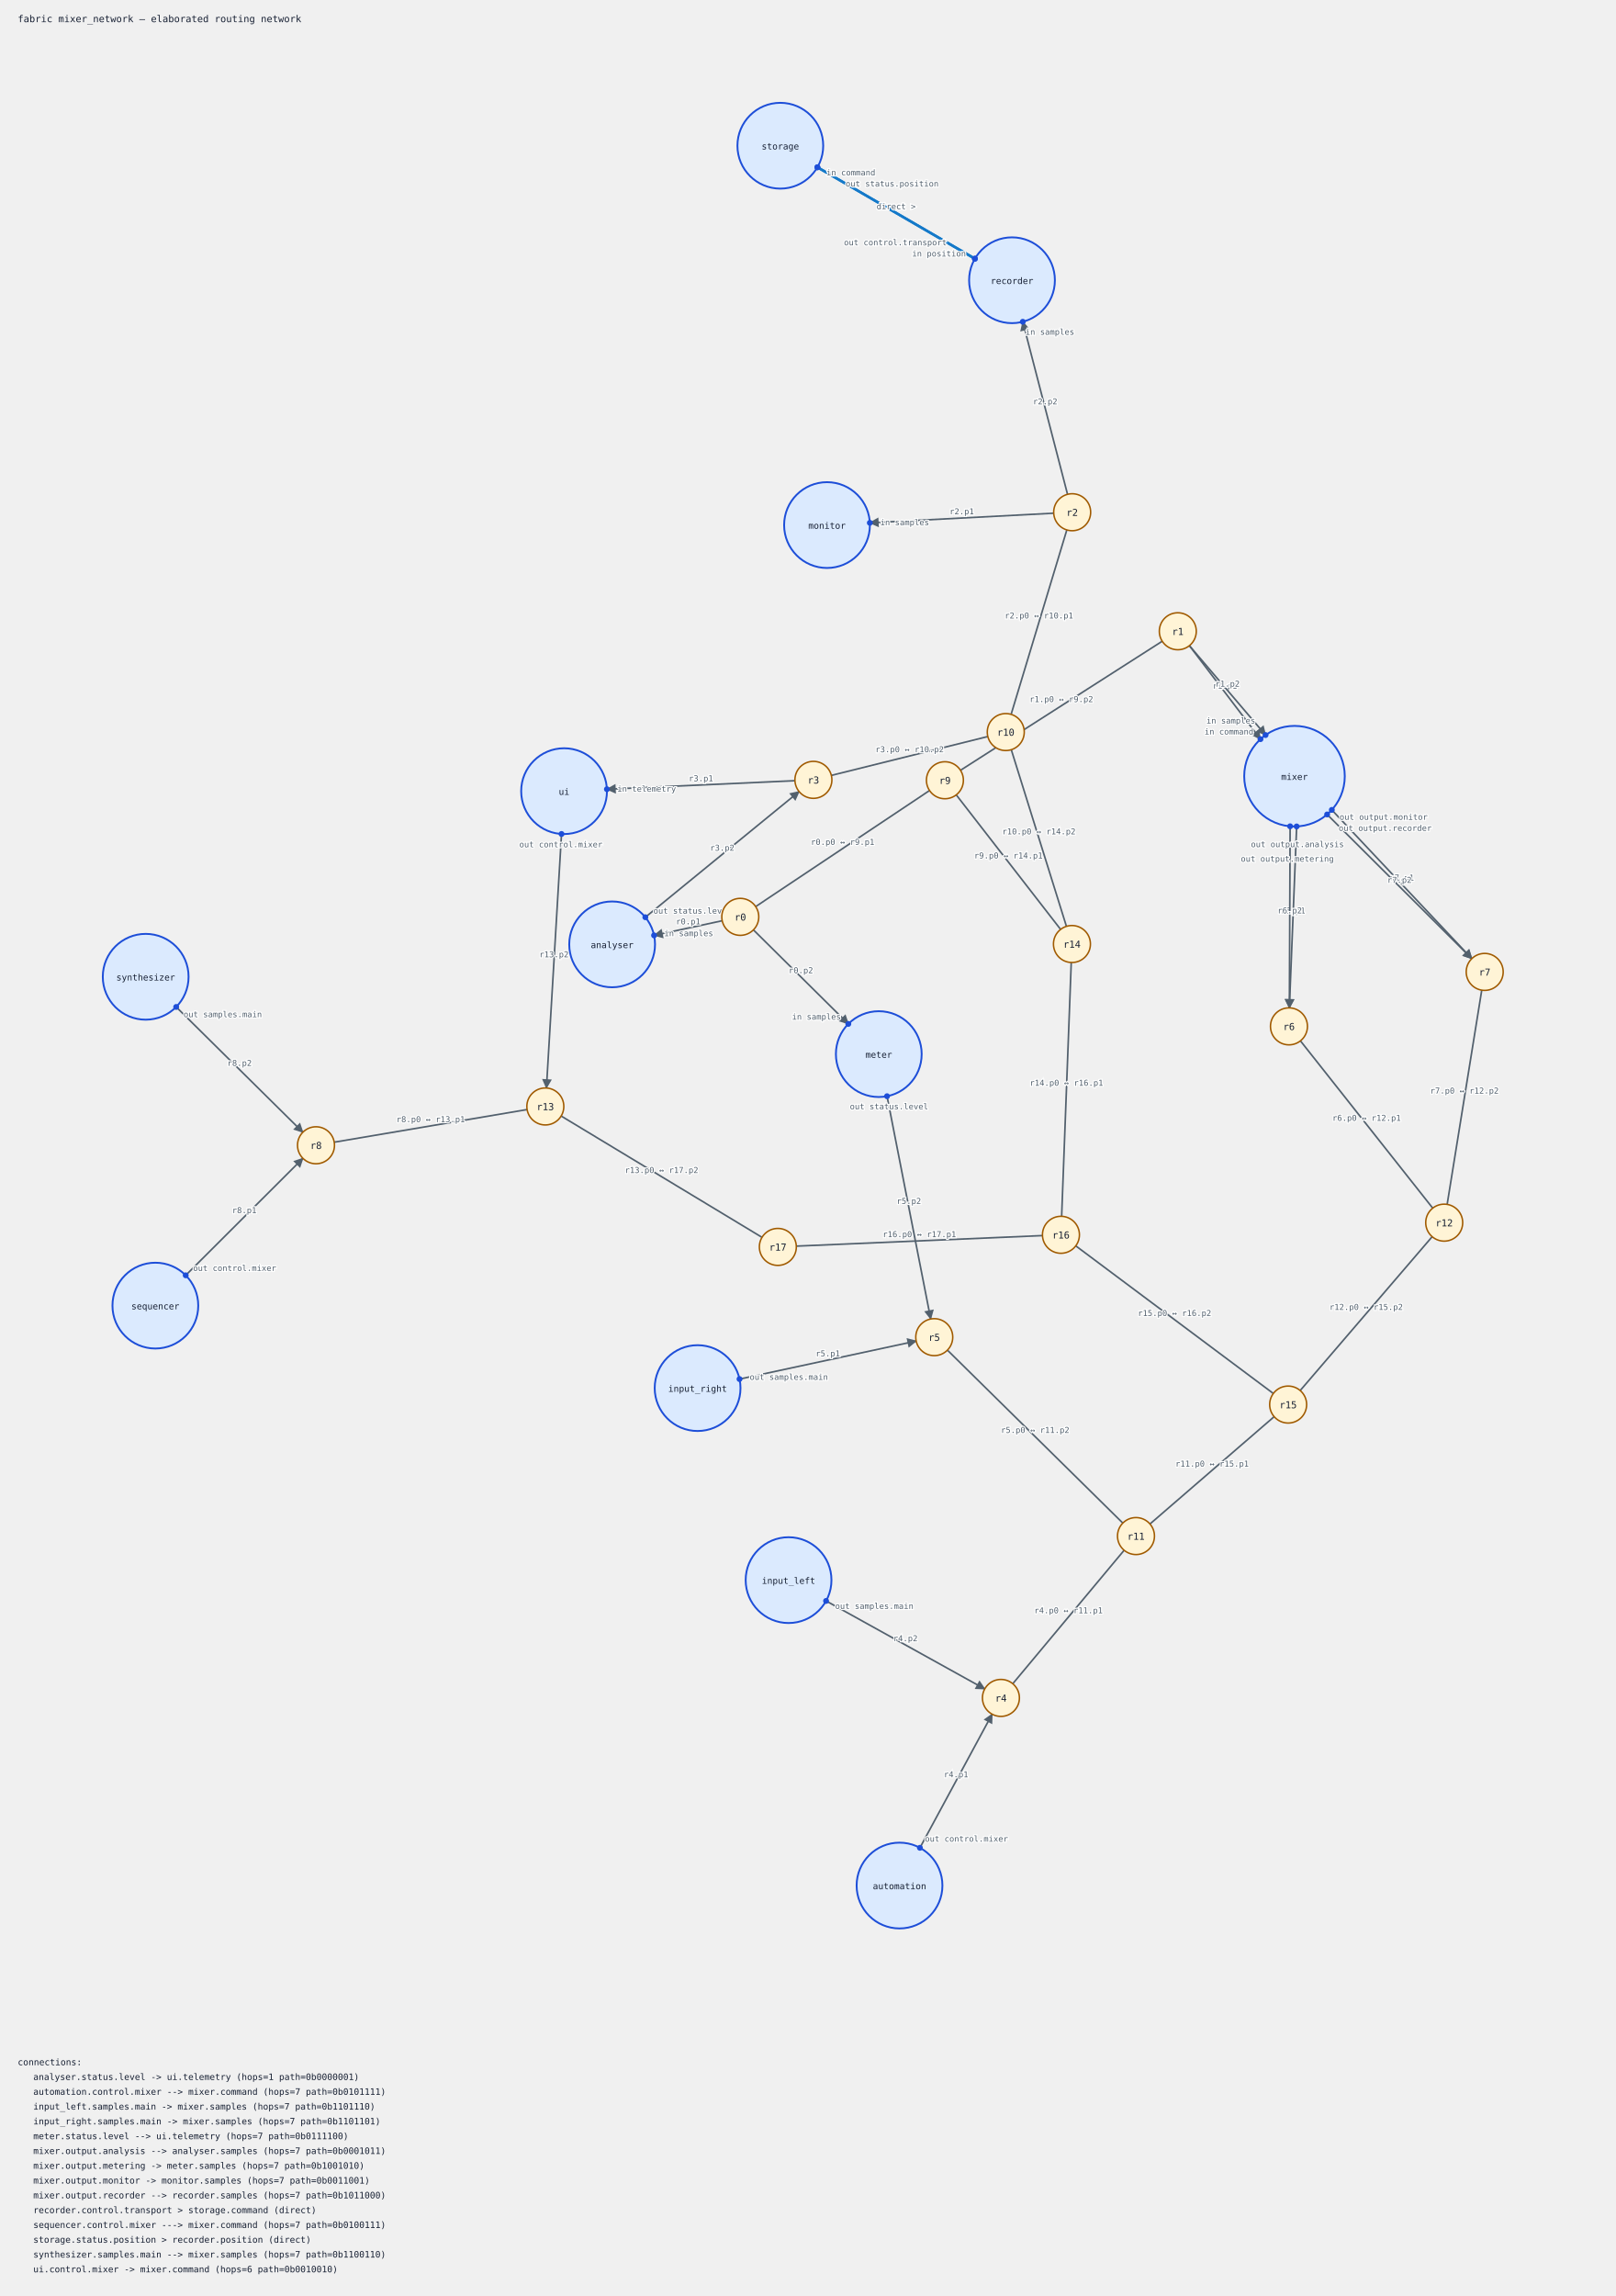
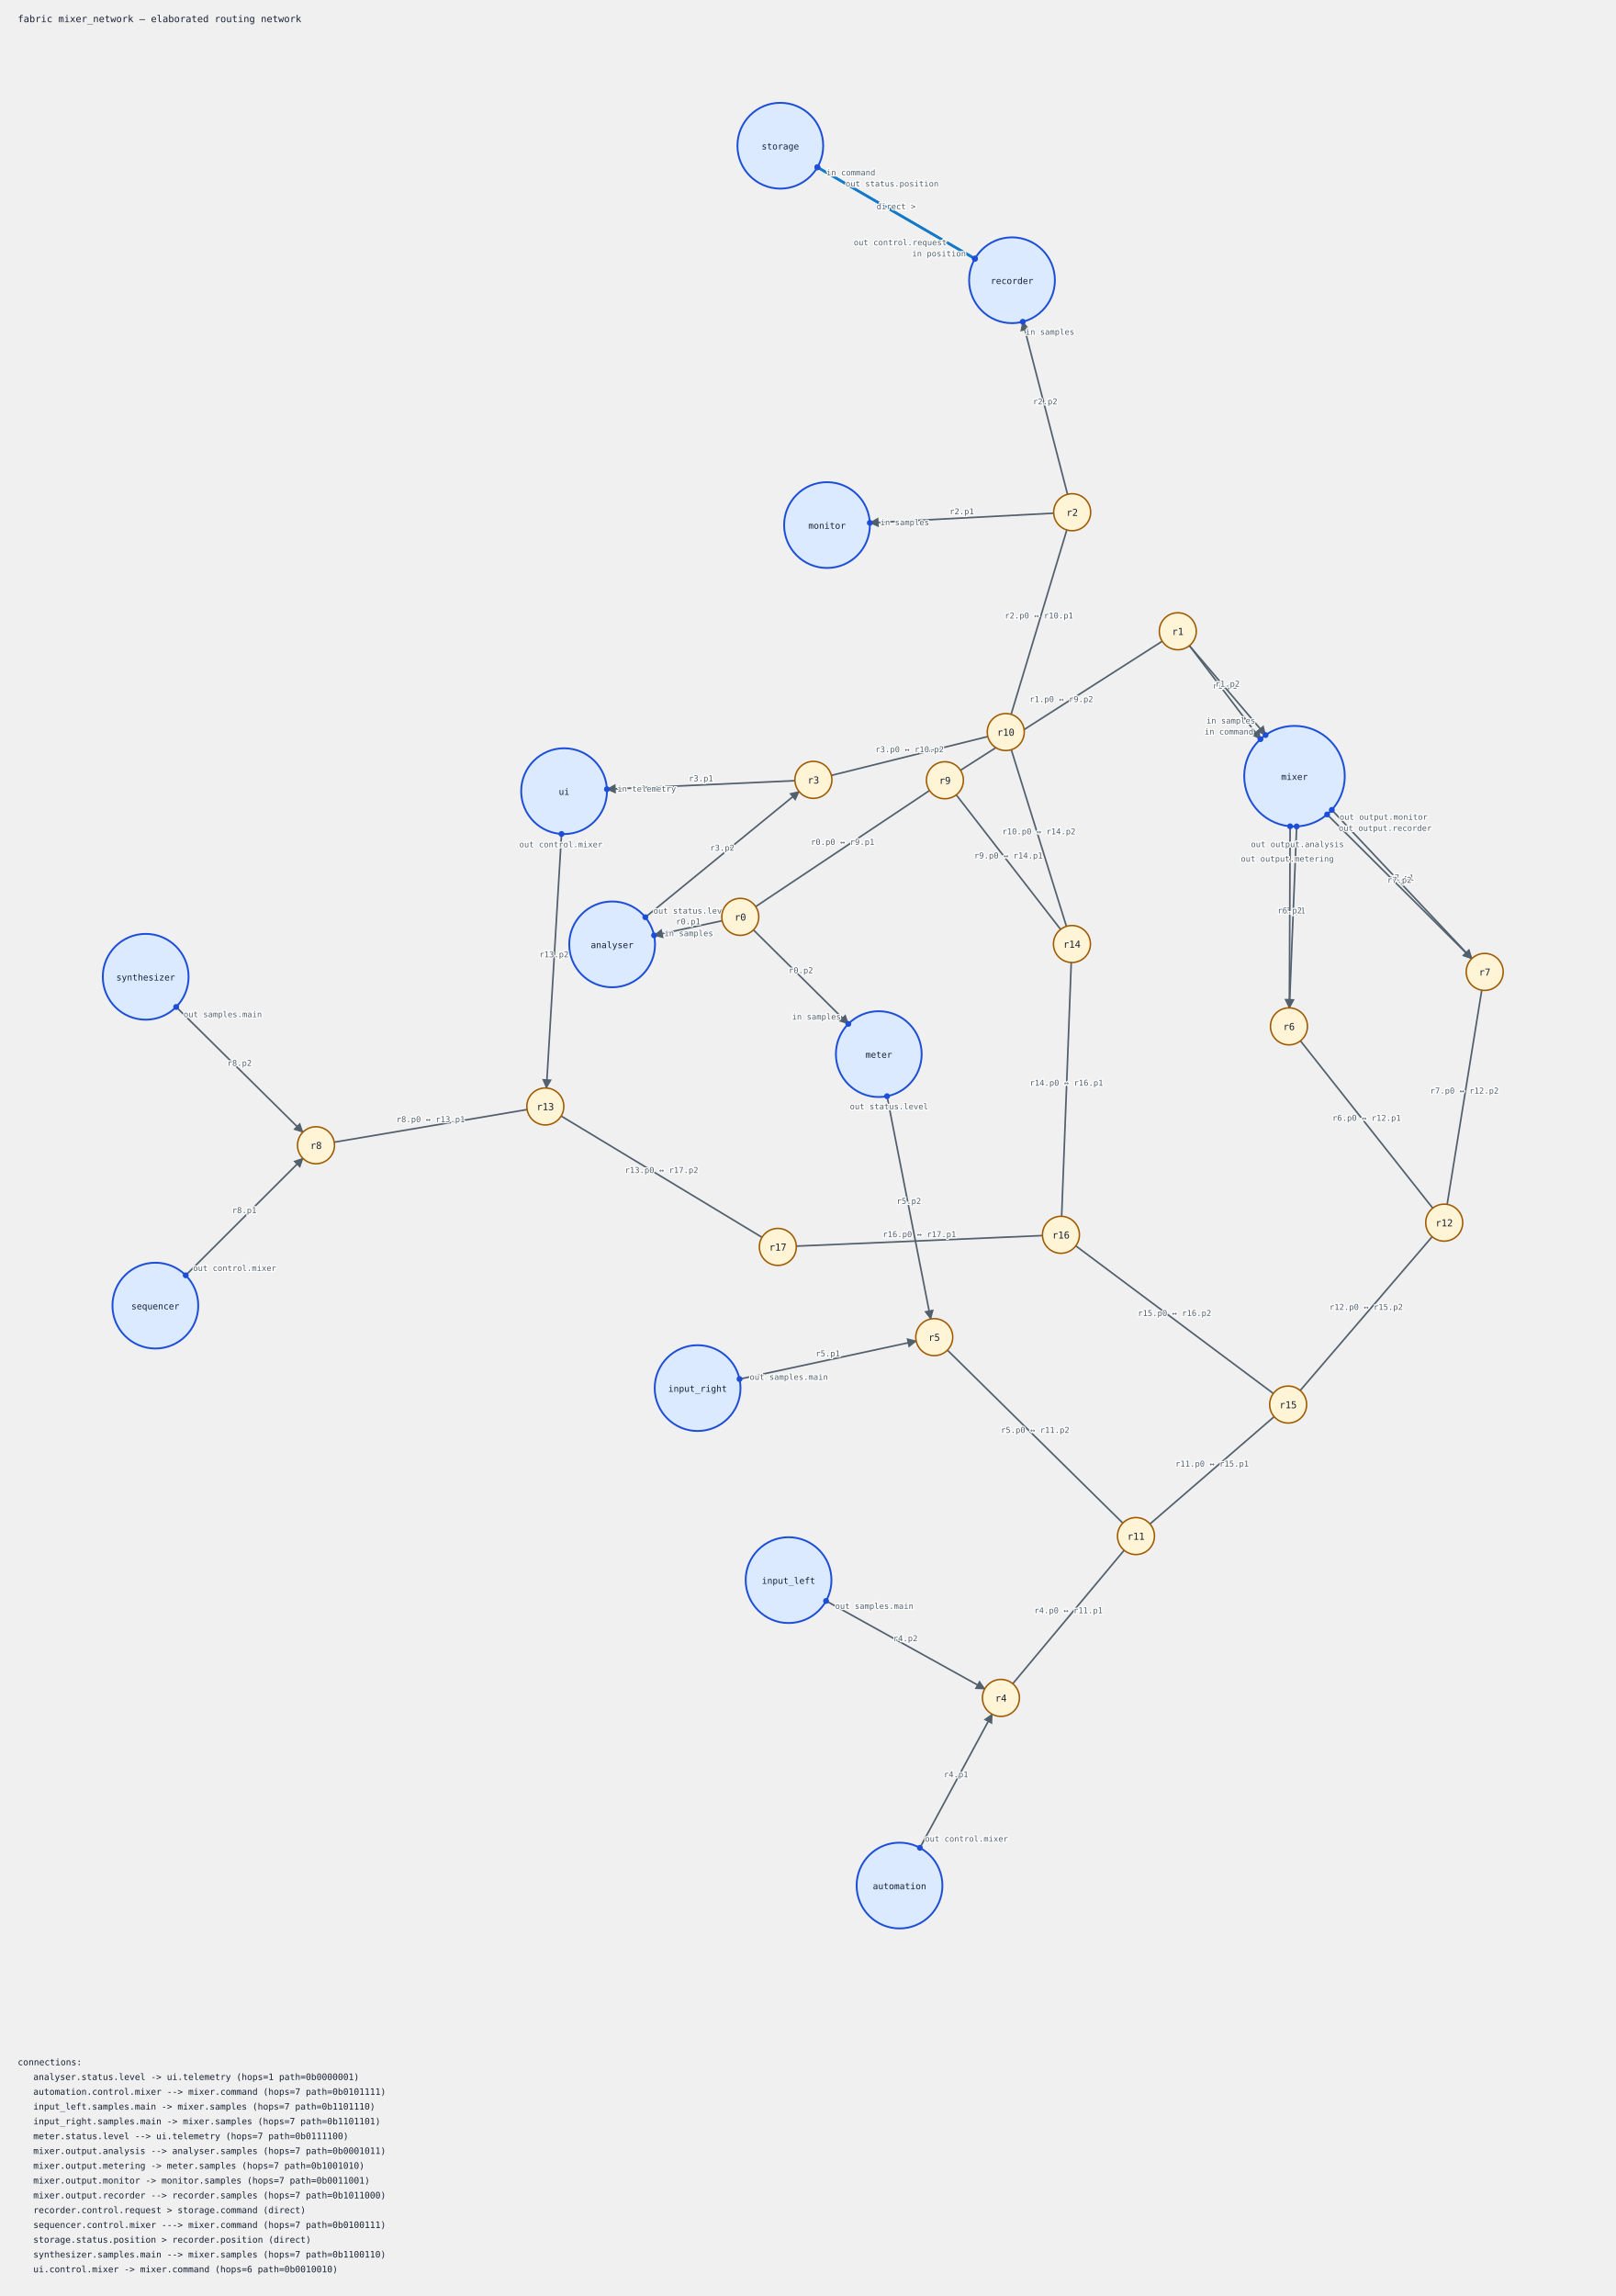
<svg xmlns="http://www.w3.org/2000/svg" width="2185" height="3104" viewBox="0 0 2185 3104" role="img" aria-labelledby="title desc" data-layout="tree-spring" data-crossings-before="6" data-crossings="2" data-direct-crossings="0">
  <defs>
    <marker id="arrow" viewBox="0 0 10 10" refX="9" refY="5" markerWidth="6" markerHeight="6" orient="auto">
      <path d="M 0 0 L 10 5 L 0 10 z" fill="#52606d" />
    </marker>
  </defs>
  <style>text{font-family:ui-monospace,monospace;font-size:13px;fill:#172033}.edge{stroke:#52606d;stroke-width:2.2;fill:none}.direct{stroke:#1479c9;stroke-width:3.4}.port{font-size:11px;fill:#52606d;paint-order:stroke;stroke:#fff;stroke-width:3px}.router{fill:#fff4d6;stroke:#a05a00;stroke-width:2}.unit{fill:#dbeafe;stroke:#1d4ed8;stroke-width:2.5}.label{font-size:12px}.legend{font-size:12px}</style>
  <text x="24" y="30" font-size="18">fabric mixer_network — elaborated routing network</text>
  <line class="edge " data-kind="router-link" data-from="r0" data-to="r9" x1="1021.832" y1="1225.638" x2="1256.949" y2="1068.712" />
  <text class="port" x="1139.390" y="1142.175" text-anchor="middle">r0.p0 ↔ r9.p1</text>
  <line class="edge " data-kind="endpoint-link" data-from="r0" data-to="analyser" marker-end="url(#arrow)" x1="976.595" y1="1244.764" x2="884.451" y2="1264.543" />
  <text class="port" x="930.523" y="1249.653" text-anchor="middle">r0.p1</text>
  <line class="edge " data-kind="endpoint-link" data-from="r0" data-to="meter" marker-end="url(#arrow)" x1="1018.797" y1="1257.112" x2="1147.125" y2="1384.252" />
  <text class="port" x="1082.961" y="1315.682" text-anchor="middle">r0.p2</text>
  <line class="edge " data-kind="router-link" data-from="r1" data-to="r9" x1="1571.610" y1="866.885" x2="1298.804" y2="1041.363" />
  <text class="port" x="1435.207" y="949.124" text-anchor="middle">r1.p0 ↔ r9.p2</text>
  <line class="edge " data-kind="endpoint-link" data-from="r1" data-to="mixer" marker-end="url(#arrow)" x1="1608.352" y1="872.886" x2="1704.460" y2="999.266" />
  <text class="port" x="1656.406" y="931.076" text-anchor="middle">r1.p1</text>
  <line class="edge " data-kind="endpoint-link" data-from="r1" data-to="mixer" marker-end="url(#arrow)" x1="1608.352" y1="872.886" x2="1711.340" y2="993.725" />
  <text class="port" x="1659.846" y="928.305" text-anchor="middle">r1.p2</text>
  <line class="edge " data-kind="router-link" data-from="r2" data-to="r10" x1="1442.602" y1="716.420" x2="1367.268" y2="965.754" />
  <text class="port" x="1404.935" y="836.087" text-anchor="middle">r2.p0 ↔ r10.p1</text>
  <line class="edge " data-kind="endpoint-link" data-from="r2" data-to="monitor" marker-end="url(#arrow)" x1="1424.867" y1="693.796" x2="1176.231" y2="706.814" />
  <text class="port" x="1300.549" y="695.305" text-anchor="middle">r2.p1</text>
  <line class="edge " data-kind="endpoint-link" data-from="r2" data-to="recorder" marker-end="url(#arrow)" x1="1443.554" y1="668.290" x2="1383.031" y2="435.016" />
  <text class="port" x="1413.293" y="546.653" text-anchor="middle">r2.p2</text>
  <line class="edge " data-kind="router-link" data-from="r3" data-to="r10" x1="1124.184" y1="1048.271" x2="1335.775" y2="995.712" />
  <text class="port" x="1229.979" y="1016.991" text-anchor="middle">r3.p0 ↔ r10.p2</text>
  <line class="edge " data-kind="endpoint-link" data-from="r3" data-to="ui" marker-end="url(#arrow)" x1="1074.947" y1="1055.429" x2="820.699" y2="1066.952" />
  <text class="port" x="947.823" y="1056.191" text-anchor="middle">r3.p1</text>
  <line class="edge " data-kind="endpoint-link" data-from="analyser" data-to="r3" marker-end="url(#arrow)" x1="872.654" y1="1240.016" x2="1080.563" y2="1070.117" />
  <text class="port" x="976.609" y="1150.066" text-anchor="middle">r3.p2</text>
  <line class="edge " data-kind="router-link" data-from="r4" data-to="r11" x1="1369.506" y1="2276.243" x2="1520.095" y2="2095.821" />
  <text class="port" x="1444.800" y="2181.032" text-anchor="middle">r4.p0 ↔ r11.p1</text>
  <line class="edge " data-kind="endpoint-link" data-from="automation" data-to="r4" marker-end="url(#arrow)" x1="1243.946" y1="2498.077" x2="1341.598" y2="2317.429" />
  <text class="port" x="1292.772" y="2402.753" text-anchor="middle">r4.p1</text>
  <line class="edge " data-kind="endpoint-link" data-from="input_left" data-to="r4" marker-end="url(#arrow)" x1="1117.044" y1="2164.322" x2="1331.623" y2="2283.312" />
  <text class="port" x="1224.333" y="2218.817" text-anchor="middle">r4.p2</text>
  <line class="edge " data-kind="router-link" data-from="r5" data-to="r11" x1="1281.144" y1="1825.268" x2="1518.311" y2="2059.077" />
  <text class="port" x="1399.728" y="1937.173" text-anchor="middle">r5.p0 ↔ r11.p2</text>
  <line class="edge " data-kind="endpoint-link" data-from="input_right" data-to="r5" marker-end="url(#arrow)" x1="1000.014" y1="1864.387" x2="1238.900" y2="1812.977" />
  <text class="port" x="1119.457" y="1833.682" text-anchor="middle">r5.p1</text>
  <line class="edge " data-kind="endpoint-link" data-from="meter" data-to="r5" marker-end="url(#arrow)" x1="1199.485" y1="1481.989" x2="1258.531" y2="1783.184" />
  <text class="port" x="1229.008" y="1627.587" text-anchor="middle">r5.p2</text>
  <line class="edge " data-kind="router-link" data-from="r6" data-to="r12" x1="1758.498" y1="1407.157" x2="1937.398" y2="1633.313" />
  <text class="port" x="1847.948" y="1515.235" text-anchor="middle">r6.p0 ↔ r12.p1</text>
  <line class="edge " data-kind="endpoint-link" data-from="mixer" data-to="r6" marker-end="url(#arrow)" x1="1753.378" y1="1117.282" x2="1743.540" y2="1362.556" />
  <text class="port" x="1748.459" y="1234.919" text-anchor="middle">r6.p1</text>
  <line class="edge " data-kind="endpoint-link" data-from="mixer" data-to="r6" marker-end="url(#arrow)" x1="1744.546" y1="1117.087" x2="1743.540" y2="1362.556" />
  <text class="port" x="1744.043" y="1234.821" text-anchor="middle">r6.p2</text>
  <line class="edge " data-kind="router-link" data-from="r7" data-to="r12" x1="2003.676" y1="1338.616" x2="1956.894" y2="1628.240" />
  <text class="port" x="1980.285" y="1478.428" text-anchor="middle">r7.p0 ↔ r12.p2</text>
  <line class="edge " data-kind="endpoint-link" data-from="mixer" data-to="r7" marker-end="url(#arrow)" x1="1800.926" y1="1094.922" x2="1990.237" y2="1296.010" />
  <text class="port" x="1895.581" y="1190.466" text-anchor="middle">r7.p1</text>
  <line class="edge " data-kind="endpoint-link" data-from="mixer" data-to="r7" marker-end="url(#arrow)" x1="1794.591" y1="1101.079" x2="1990.237" y2="1296.010" />
  <text class="port" x="1892.414" y="1193.544" text-anchor="middle">r7.p2</text>
  <line class="edge " data-kind="router-link" data-from="r8" data-to="r13" x1="451.950" y1="1544.131" x2="712.770" y2="1500.015" />
  <text class="port" x="582.360" y="1517.073" text-anchor="middle">r8.p0 ↔ r13.p1</text>
  <line class="edge " data-kind="endpoint-link" data-from="sequencer" data-to="r8" marker-end="url(#arrow)" x1="251.132" y1="1724.112" x2="409.605" y2="1565.960" />
  <text class="port" x="330.368" y="1640.036" text-anchor="middle">r8.p1</text>
  <line class="edge " data-kind="endpoint-link" data-from="synthesizer" data-to="r8" marker-end="url(#arrow)" x1="238.237" y1="1361.305" x2="409.525" y2="1530.720" />
  <text class="port" x="323.881" y="1441.013" text-anchor="middle">r8.p2</text>
  <line class="edge " data-kind="router-link" data-from="r9" data-to="r14" x1="1293.068" y1="1074.585" x2="1434.200" y2="1256.482" />
  <text class="port" x="1363.634" y="1160.533" text-anchor="middle">r9.p0 ↔ r14.p1</text>
  <line class="edge " data-kind="router-link" data-from="r10" data-to="r14" x1="1367.490" y1="1013.549" x2="1442.073" y2="1252.370" />
  <text class="port" x="1404.781" y="1127.960" text-anchor="middle">r10.p0 ↔ r14.p2</text>
  <line class="edge " data-kind="router-link" data-from="r11" data-to="r15" x1="1555.032" y1="2060.284" x2="1722.966" y2="1915.188" />
  <text class="port" x="1638.999" y="1982.736" text-anchor="middle">r11.p0 ↔ r15.p1</text>
  <line class="edge " data-kind="router-link" data-from="r12" data-to="r15" x1="1936.627" y1="1671.893" x2="1758.163" y2="1879.871" />
  <text class="port" x="1847.395" y="1770.882" text-anchor="middle">r12.p0 ↔ r15.p2</text>
  <line class="edge " data-kind="router-link" data-from="r13" data-to="r17" x1="758.821" y1="1508.770" x2="1030.429" y2="1672.799" />
  <text class="port" x="894.625" y="1585.784" text-anchor="middle">r13.p0 ↔ r17.p2</text>
  <line class="edge " data-kind="endpoint-link" data-from="ui" data-to="r13" marker-end="url(#arrow)" x1="759.317" y1="1127.476" x2="738.904" y2="1470.890" />
  <text class="port" x="749.110" y="1294.183" text-anchor="middle">r13.p2</text>
  <line class="edge " data-kind="router-link" data-from="r14" data-to="r16" x1="1448.580" y1="1301.216" x2="1435.596" y2="1644.357" />
  <text class="port" x="1442.088" y="1467.787" text-anchor="middle">r14.p0 ↔ r16.p1</text>
  <line class="edge " data-kind="router-link" data-from="r15" data-to="r16" x1="1721.854" y1="1883.882" x2="1454.679" y2="1684.301" />
  <text class="port" x="1588.267" y="1779.091" text-anchor="middle">r15.p0 ↔ r16.p2</text>
  <line class="edge " data-kind="router-link" data-from="r16" data-to="r17" x1="1409.673" y1="1670.408" x2="1076.806" y2="1684.654" />
  <text class="port" x="1243.240" y="1672.531" text-anchor="middle">r16.p0 ↔ r17.p1</text>
-   <line class="edge direct" data-kind="direct-link" data-from="recorder" data-to="storage" data-source="recorder.control.transport" data-destination="storage.command" x1="1318.305" y1="349.755" x2="1105.339" y2="226.120" />
+   <line class="edge direct" data-kind="direct-link" data-from="recorder" data-to="storage" data-source="recorder.control.request" data-destination="storage.command" x1="1318.305" y1="349.755" x2="1105.339" y2="226.120" />
  <text class="port" x="1211.822" y="282.937" text-anchor="middle">direct &gt;</text>
  <line class="edge direct" data-kind="direct-link" data-from="storage" data-to="recorder" data-source="storage.status.position" data-destination="recorder.position" x1="1105.339" y1="226.120" x2="1318.305" y2="349.755" />
  <text class="port" x="1211.822" y="282.937" text-anchor="middle">direct &gt;</text>
  <circle class="unit" data-kind="unit" data-unit="analyser" cx="827.743" cy="1276.716" r="58.000" />
  <text class="label" x="827.743" y="1281.716" text-anchor="middle">analyser</text>
  <circle data-kind="destination-port" data-endpoint="destination:analyser.samples" cx="884.451" cy="1264.543" r="4" fill="#1d4ed8" />
  <text class="port" data-endpoint="destination:analyser.samples" x="898.139" y="1265.605" text-anchor="start">in samples</text>
  <circle data-kind="source-port" data-endpoint="source:analyser.status.level" cx="872.654" cy="1240.016" r="4" fill="#1d4ed8" />
  <text class="port" data-endpoint="source:analyser.status.level" x="883.495" y="1235.157" text-anchor="start">out status.level</text>
  <circle class="unit" data-kind="unit" data-unit="automation" cx="1216.365" cy="2549.099" r="58.000" />
  <text class="label" x="1216.365" y="2554.099" text-anchor="middle">automation</text>
  <circle data-kind="source-port" data-endpoint="source:automation.control.mixer" cx="1243.946" cy="2498.077" r="4" fill="#1d4ed8" />
  <text class="port" data-endpoint="source:automation.control.mixer" x="1250.603" y="2489.761" text-anchor="start">out control.mixer</text>
  <circle class="unit" data-kind="unit" data-unit="input_left" cx="1066.320" cy="2136.195" r="58.000" />
  <text class="label" x="1066.320" y="2141.195" text-anchor="middle">input_left</text>
  <circle data-kind="source-port" data-endpoint="source:input_left.samples.main" cx="1117.044" cy="2164.322" r="4" fill="#1d4ed8" />
  <text class="port" data-endpoint="source:input_left.samples.main" x="1129.287" y="2175.112" text-anchor="start">out samples.main</text>
  <circle class="unit" data-kind="unit" data-unit="input_right" cx="943.312" cy="1876.589" r="58.000" />
  <text class="label" x="943.312" y="1881.589" text-anchor="middle">input_right</text>
  <circle data-kind="source-port" data-endpoint="source:input_right.samples.main" cx="1000.014" cy="1864.387" r="4" fill="#1d4ed8" />
  <text class="port" data-endpoint="source:input_right.samples.main" x="1013.700" y="1865.441" text-anchor="start">out samples.main</text>
  <circle class="unit" data-kind="unit" data-unit="meter" cx="1188.327" cy="1425.073" r="58.000" />
  <text class="label" x="1188.327" y="1430.073" text-anchor="middle">meter</text>
  <circle data-kind="destination-port" data-endpoint="destination:meter.samples" cx="1147.125" cy="1384.252" r="4" fill="#1d4ed8" />
  <text class="port" data-endpoint="destination:meter.samples" x="1137.179" y="1378.398" text-anchor="end">in samples</text>
  <circle data-kind="source-port" data-endpoint="source:meter.status.level" cx="1199.485" cy="1481.989" r="4" fill="#1d4ed8" />
  <text class="port" data-endpoint="source:meter.status.level" x="1202.178" y="1499.728" text-anchor="middle">out status.level</text>
  <circle class="unit" data-kind="unit" data-unit="mixer" cx="1750.461" cy="1049.344" r="68.000" />
  <text class="label" x="1750.461" y="1054.344" text-anchor="middle">mixer</text>
  <circle data-kind="destination-port" data-endpoint="destination:mixer.command" cx="1704.460" cy="999.266" r="4" fill="#1d4ed8" />
  <text class="port" data-endpoint="destination:mixer.command" x="1694.989" y="992.955" text-anchor="end">in command</text>
  <circle data-kind="destination-port" data-endpoint="destination:mixer.samples" cx="1711.340" cy="993.725" r="4" fill="#1d4ed8" />
  <text class="port" data-endpoint="destination:mixer.samples" x="1697.532" y="978.095" text-anchor="end">in samples</text>
  <circle data-kind="source-port" data-endpoint="source:mixer.output.analysis" cx="1753.378" cy="1117.282" r="4" fill="#1d4ed8" />
  <text class="port" data-endpoint="source:mixer.output.analysis" x="1754.407" y="1145.260" text-anchor="middle">out output.analysis</text>
  <circle data-kind="source-port" data-endpoint="source:mixer.output.metering" cx="1744.546" cy="1117.087" r="4" fill="#1d4ed8" />
  <text class="port" data-endpoint="source:mixer.output.metering" x="1740.719" y="1164.920" text-anchor="middle">out output.metering</text>
  <circle data-kind="source-port" data-endpoint="source:mixer.output.monitor" cx="1800.926" cy="1094.922" r="4" fill="#1d4ed8" />
  <text class="port" data-endpoint="source:mixer.output.monitor" x="1811.315" y="1108.306" text-anchor="start">out output.monitor</text>
  <circle data-kind="source-port" data-endpoint="source:mixer.output.recorder" cx="1794.591" cy="1101.079" r="4" fill="#1d4ed8" />
  <text class="port" data-endpoint="source:mixer.output.recorder" x="1810.167" y="1123.339" text-anchor="start">out output.recorder</text>
  <circle class="unit" data-kind="unit" data-unit="monitor" cx="1118.311" cy="709.847" r="58.000" />
  <text class="label" x="1118.311" y="714.847" text-anchor="middle">monitor</text>
  <circle data-kind="destination-port" data-endpoint="destination:monitor.samples" cx="1176.231" cy="706.814" r="4" fill="#1d4ed8" />
  <text class="port" data-endpoint="destination:monitor.samples" x="1190.212" y="710.082" text-anchor="start">in samples</text>
  <circle class="unit" data-kind="unit" data-unit="recorder" cx="1368.465" cy="378.875" r="58.000" />
  <text class="label" x="1368.465" y="383.875" text-anchor="middle">recorder</text>
  <circle data-kind="destination-port" data-endpoint="destination:recorder.position" cx="1318.305" cy="349.755" r="4" fill="#1d4ed8" />
  <text class="port" data-endpoint="destination:recorder.position" x="1306.198" y="346.726" text-anchor="end">in position</text>
  <circle data-kind="destination-port" data-endpoint="destination:recorder.samples" cx="1383.031" cy="435.016" r="4" fill="#1d4ed8" />
  <text class="port" data-endpoint="destination:recorder.samples" x="1386.547" y="452.567" text-anchor="start">in samples</text>
-   <circle data-kind="source-port" data-endpoint="source:recorder.control.transport" cx="1318.305" cy="349.755" r="4" fill="#1d4ed8" />
-   <text class="port" data-endpoint="source:recorder.control.transport" x="1280.253" y="331.664" text-anchor="end">out control.transport</text>
+   <circle data-kind="source-port" data-endpoint="source:recorder.control.request" cx="1318.305" cy="349.755" r="4" fill="#1d4ed8" />
+   <text class="port" data-endpoint="source:recorder.control.request" x="1280.253" y="331.664" text-anchor="end">out control.request</text>
  <circle class="unit" data-kind="unit" data-unit="sequencer" cx="210.079" cy="1765.083" r="58.000" />
  <text class="label" x="210.079" y="1770.083" text-anchor="middle">sequencer</text>
  <circle data-kind="source-port" data-endpoint="source:sequencer.control.mixer" cx="251.132" cy="1724.112" r="4" fill="#1d4ed8" />
  <text class="port" data-endpoint="source:sequencer.control.mixer" x="261.042" y="1718.222" text-anchor="start">out control.mixer</text>
  <circle class="unit" data-kind="unit" data-unit="storage" cx="1055.179" cy="197.000" r="58.000" />
  <text class="label" x="1055.179" y="202.000" text-anchor="middle">storage</text>
  <circle data-kind="destination-port" data-endpoint="destination:storage.command" cx="1105.339" cy="226.120" r="4" fill="#1d4ed8" />
  <text class="port" data-endpoint="destination:storage.command" x="1117.447" y="237.149" text-anchor="start">in command</text>
  <circle data-kind="source-port" data-endpoint="source:storage.status.position" cx="1105.339" cy="226.120" r="4" fill="#1d4ed8" />
  <text class="port" data-endpoint="source:storage.status.position" x="1143.392" y="252.211" text-anchor="start">out status.position</text>
  <circle class="unit" data-kind="unit" data-unit="synthesizer" cx="197.000" cy="1320.519" r="58.000" />
  <text class="label" x="197.000" y="1325.519" text-anchor="middle">synthesizer</text>
  <circle data-kind="source-port" data-endpoint="source:synthesizer.samples.main" cx="238.237" cy="1361.305" r="4" fill="#1d4ed8" />
  <text class="port" data-endpoint="source:synthesizer.samples.main" x="248.191" y="1375.150" text-anchor="start">out samples.main</text>
  <circle class="unit" data-kind="unit" data-unit="ui" cx="762.758" cy="1069.578" r="58.000" />
  <text class="label" x="762.758" y="1074.578" text-anchor="middle">ui</text>
  <circle data-kind="destination-port" data-endpoint="destination:ui.telemetry" cx="820.699" cy="1066.952" r="4" fill="#1d4ed8" />
  <text class="port" data-endpoint="destination:ui.telemetry" x="834.684" y="1070.318" text-anchor="start">in telemetry</text>
  <circle data-kind="source-port" data-endpoint="source:ui.control.mixer" cx="759.317" cy="1127.476" r="4" fill="#1d4ed8" />
  <text class="port" data-endpoint="source:ui.control.mixer" x="758.486" y="1145.451" text-anchor="middle">out control.mixer</text>
  <circle class="router" data-kind="router" data-router="r0" cx="1001.038" cy="1239.517" r="25" />
  <text x="1001.038" y="1244.517" text-anchor="middle">r0</text>
  <circle class="router" data-kind="router" data-router="r1" cx="1592.671" cy="853.415" r="25" />
  <text x="1592.671" y="858.415" text-anchor="middle">r1</text>
  <circle class="router" data-kind="router" data-router="r2" cx="1449.833" cy="692.488" r="25" />
  <text x="1449.833" y="697.488" text-anchor="middle">r2</text>
  <circle class="router" data-kind="router" data-router="r3" cx="1099.921" cy="1054.297" r="25" />
  <text x="1099.921" y="1059.297" text-anchor="middle">r3</text>
  <circle class="router" data-kind="router" data-router="r4" cx="1353.486" cy="2295.436" r="25" />
  <text x="1353.486" y="2300.436" text-anchor="middle">r4</text>
  <circle class="router" data-kind="router" data-router="r5" cx="1263.341" cy="1807.717" r="25" />
  <text x="1263.341" y="1812.717" text-anchor="middle">r5</text>
  <circle class="router" data-kind="router" data-router="r6" cx="1742.988" cy="1387.550" r="25" />
  <text x="1742.988" y="1392.550" text-anchor="middle">r6</text>
  <circle class="router" data-kind="router" data-router="r7" cx="2007.662" cy="1313.936" r="25" />
  <text x="2007.662" y="1318.936" text-anchor="middle">r7</text>
  <circle class="router" data-kind="router" data-router="r8" cx="427.300" cy="1548.300" r="25" />
  <text x="427.300" y="1553.300" text-anchor="middle">r8</text>
  <circle class="router" data-kind="router" data-router="r9" cx="1277.743" cy="1054.833" r="25" />
  <text x="1277.743" y="1059.833" text-anchor="middle">r9</text>
  <circle class="router" data-kind="router" data-router="r10" cx="1360.037" cy="989.685" r="25" />
  <text x="1360.037" y="994.685" text-anchor="middle">r10</text>
  <circle class="router" data-kind="router" data-router="r11" cx="1536.114" cy="2076.628" r="25" />
  <text x="1536.114" y="2081.628" text-anchor="middle">r11</text>
  <circle class="router" data-kind="router" data-router="r12" cx="1952.908" cy="1652.920" r="25" />
  <text x="1952.908" y="1657.920" text-anchor="middle">r12</text>
  <circle class="router" data-kind="router" data-router="r13" cx="737.420" cy="1495.846" r="25" />
  <text x="737.420" y="1500.846" text-anchor="middle">r13</text>
  <circle class="router" data-kind="router" data-router="r14" cx="1449.525" cy="1276.234" r="25" />
  <text x="1449.525" y="1281.234" text-anchor="middle">r14</text>
  <circle class="router" data-kind="router" data-router="r15" cx="1741.883" cy="1898.843" r="25" />
  <text x="1741.883" y="1903.843" text-anchor="middle">r15</text>
  <circle class="router" data-kind="router" data-router="r16" cx="1434.650" cy="1669.339" r="25" />
  <text x="1434.650" y="1674.339" text-anchor="middle">r16</text>
  <circle class="router" data-kind="router" data-router="r17" cx="1051.829" cy="1685.723" r="25" />
  <text x="1051.829" y="1690.723" text-anchor="middle">r17</text>
  <text class="legend" x="24" y="2792">connections:</text>
  <text class="legend" x="45" y="2812">analyser.status.level -&gt; ui.telemetry (hops=1 path=0b0000001)</text>
  <text class="legend" x="45" y="2832">automation.control.mixer --&gt; mixer.command (hops=7 path=0b0101111)</text>
  <text class="legend" x="45" y="2852">input_left.samples.main -&gt; mixer.samples (hops=7 path=0b1101110)</text>
  <text class="legend" x="45" y="2872">input_right.samples.main -&gt; mixer.samples (hops=7 path=0b1101101)</text>
  <text class="legend" x="45" y="2892">meter.status.level --&gt; ui.telemetry (hops=7 path=0b0111100)</text>
  <text class="legend" x="45" y="2912">mixer.output.analysis --&gt; analyser.samples (hops=7 path=0b0001011)</text>
  <text class="legend" x="45" y="2932">mixer.output.metering -&gt; meter.samples (hops=7 path=0b1001010)</text>
  <text class="legend" x="45" y="2952">mixer.output.monitor -&gt; monitor.samples (hops=7 path=0b0011001)</text>
  <text class="legend" x="45" y="2972">mixer.output.recorder --&gt; recorder.samples (hops=7 path=0b1011000)</text>
-   <text class="legend" x="45" y="2992">recorder.control.transport &gt; storage.command (direct)</text>
+   <text class="legend" x="45" y="2992">recorder.control.request &gt; storage.command (direct)</text>
  <text class="legend" x="45" y="3012">sequencer.control.mixer ---&gt; mixer.command (hops=7 path=0b0100111)</text>
  <text class="legend" x="45" y="3032">storage.status.position &gt; recorder.position (direct)</text>
  <text class="legend" x="45" y="3052">synthesizer.samples.main --&gt; mixer.samples (hops=7 path=0b1100110)</text>
  <text class="legend" x="45" y="3072">ui.control.mixer -&gt; mixer.command (hops=6 path=0b0010010)</text>
</svg>
